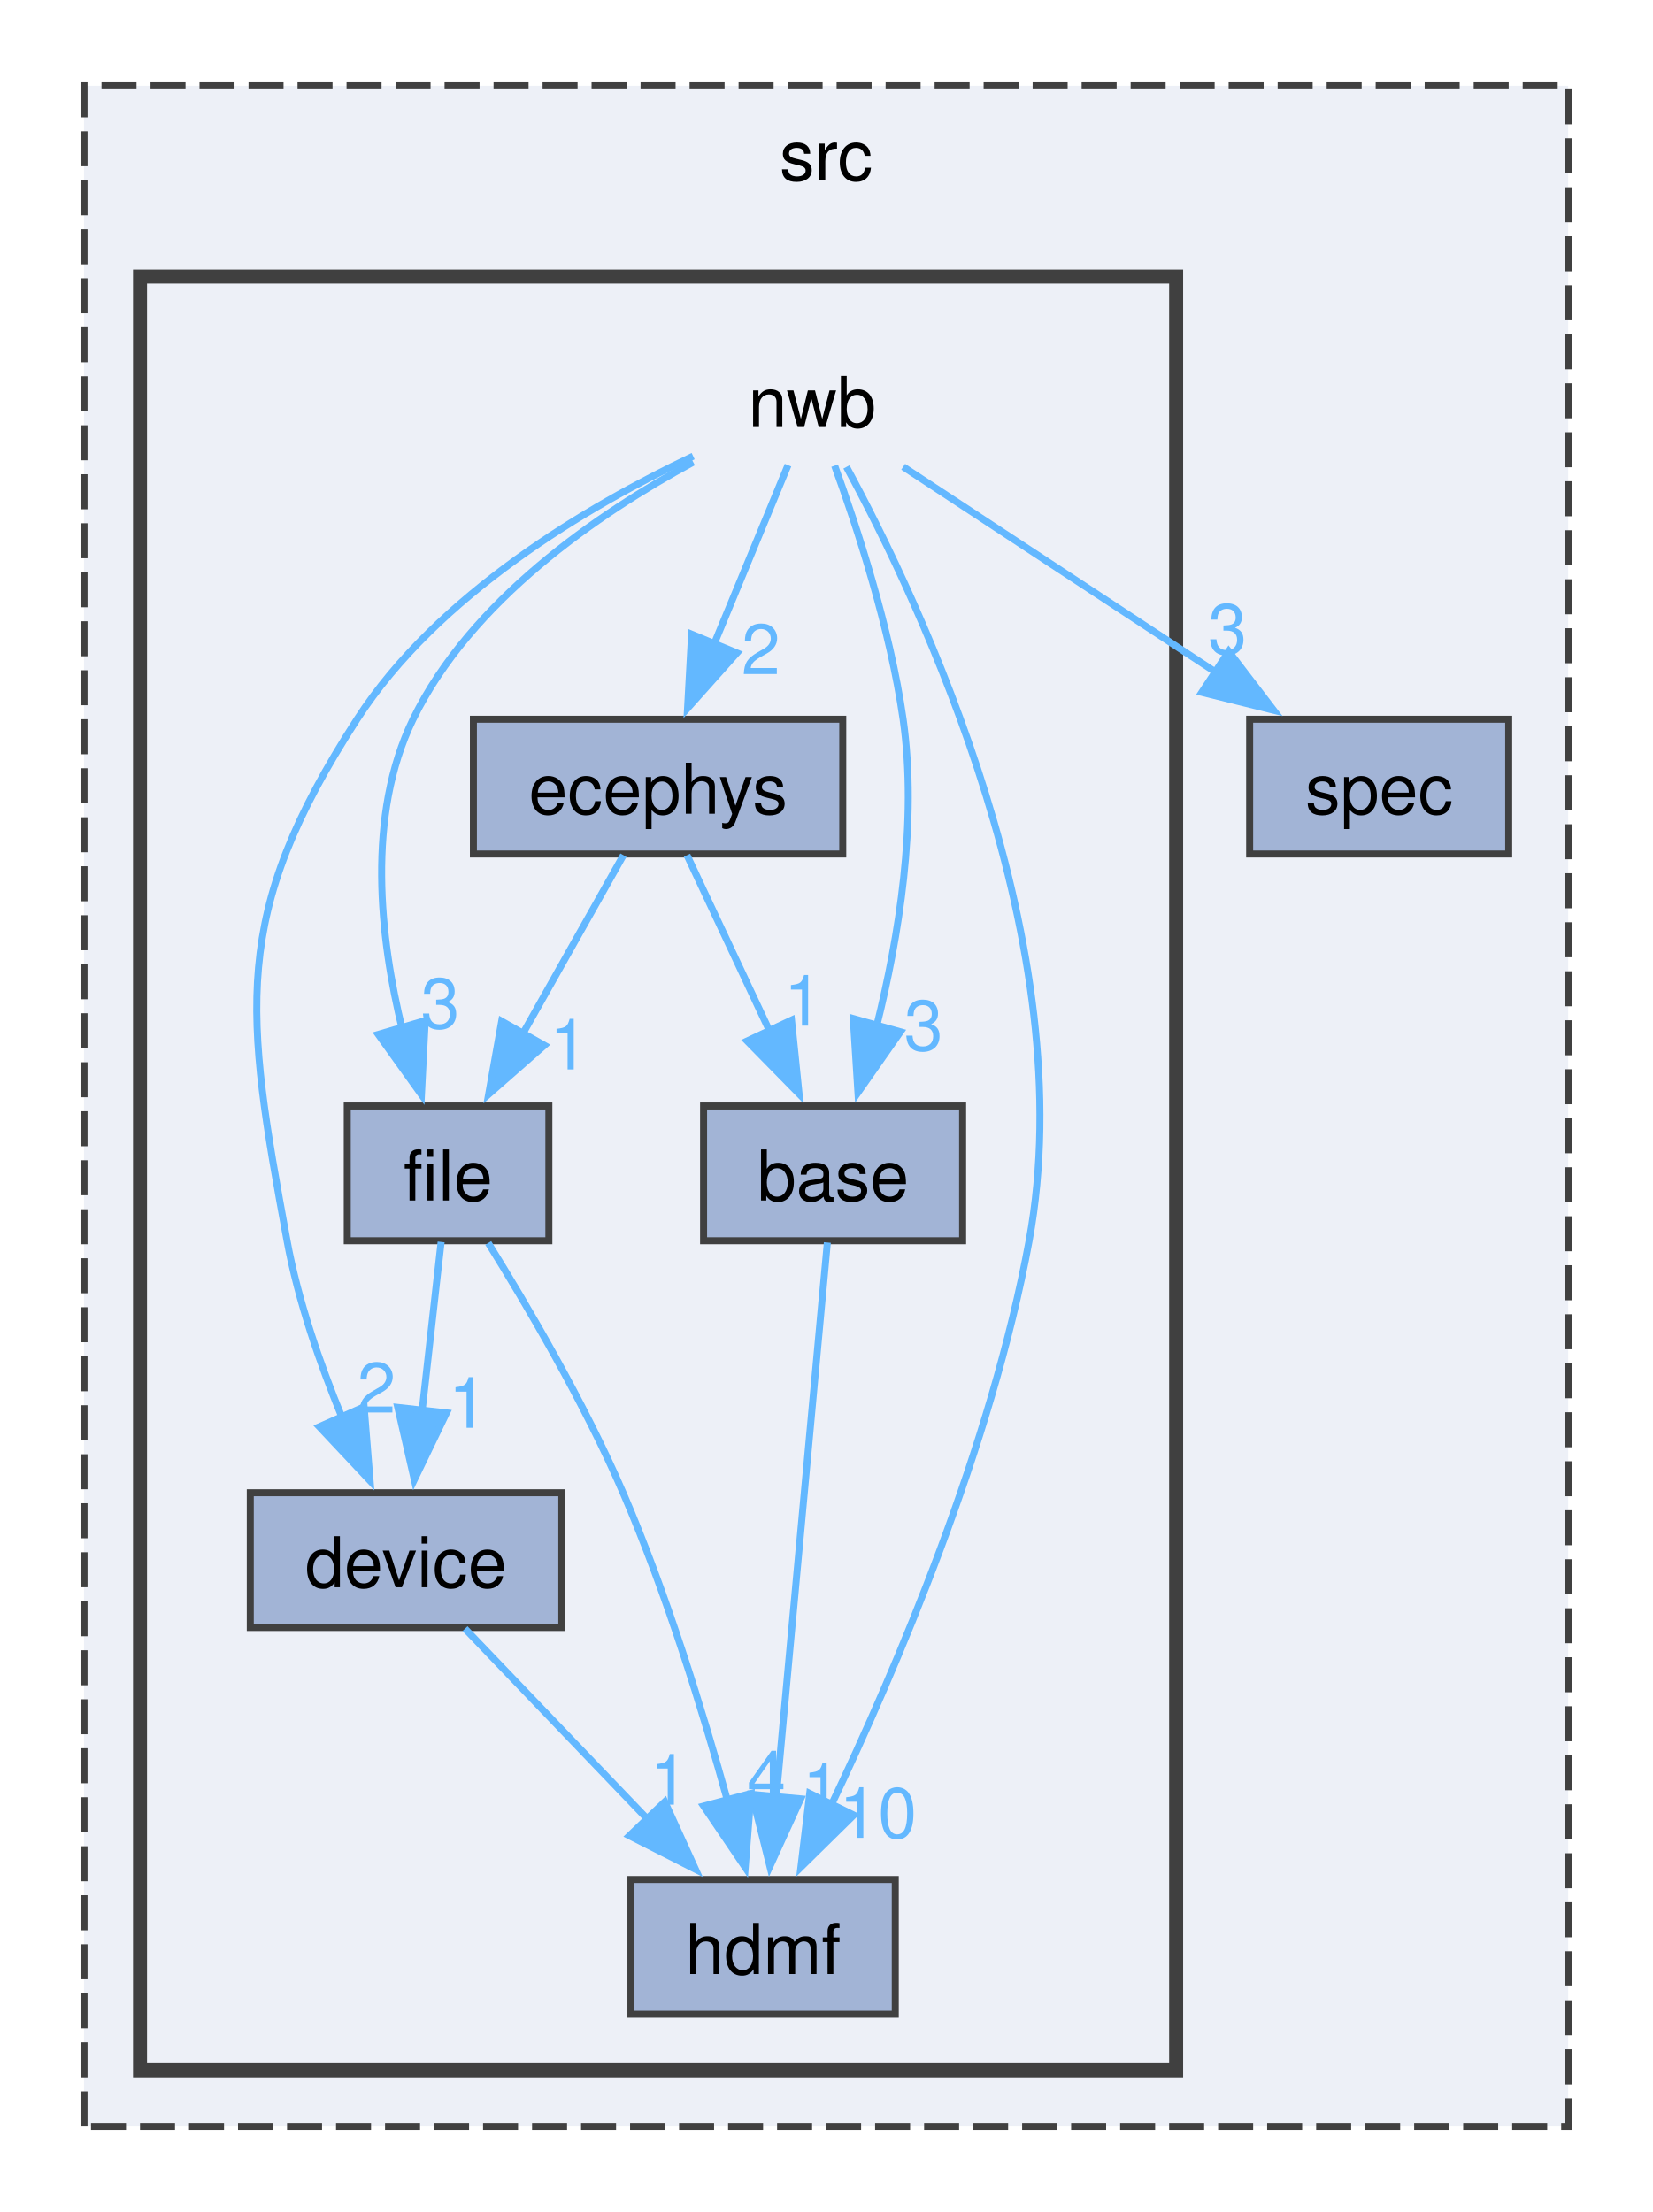
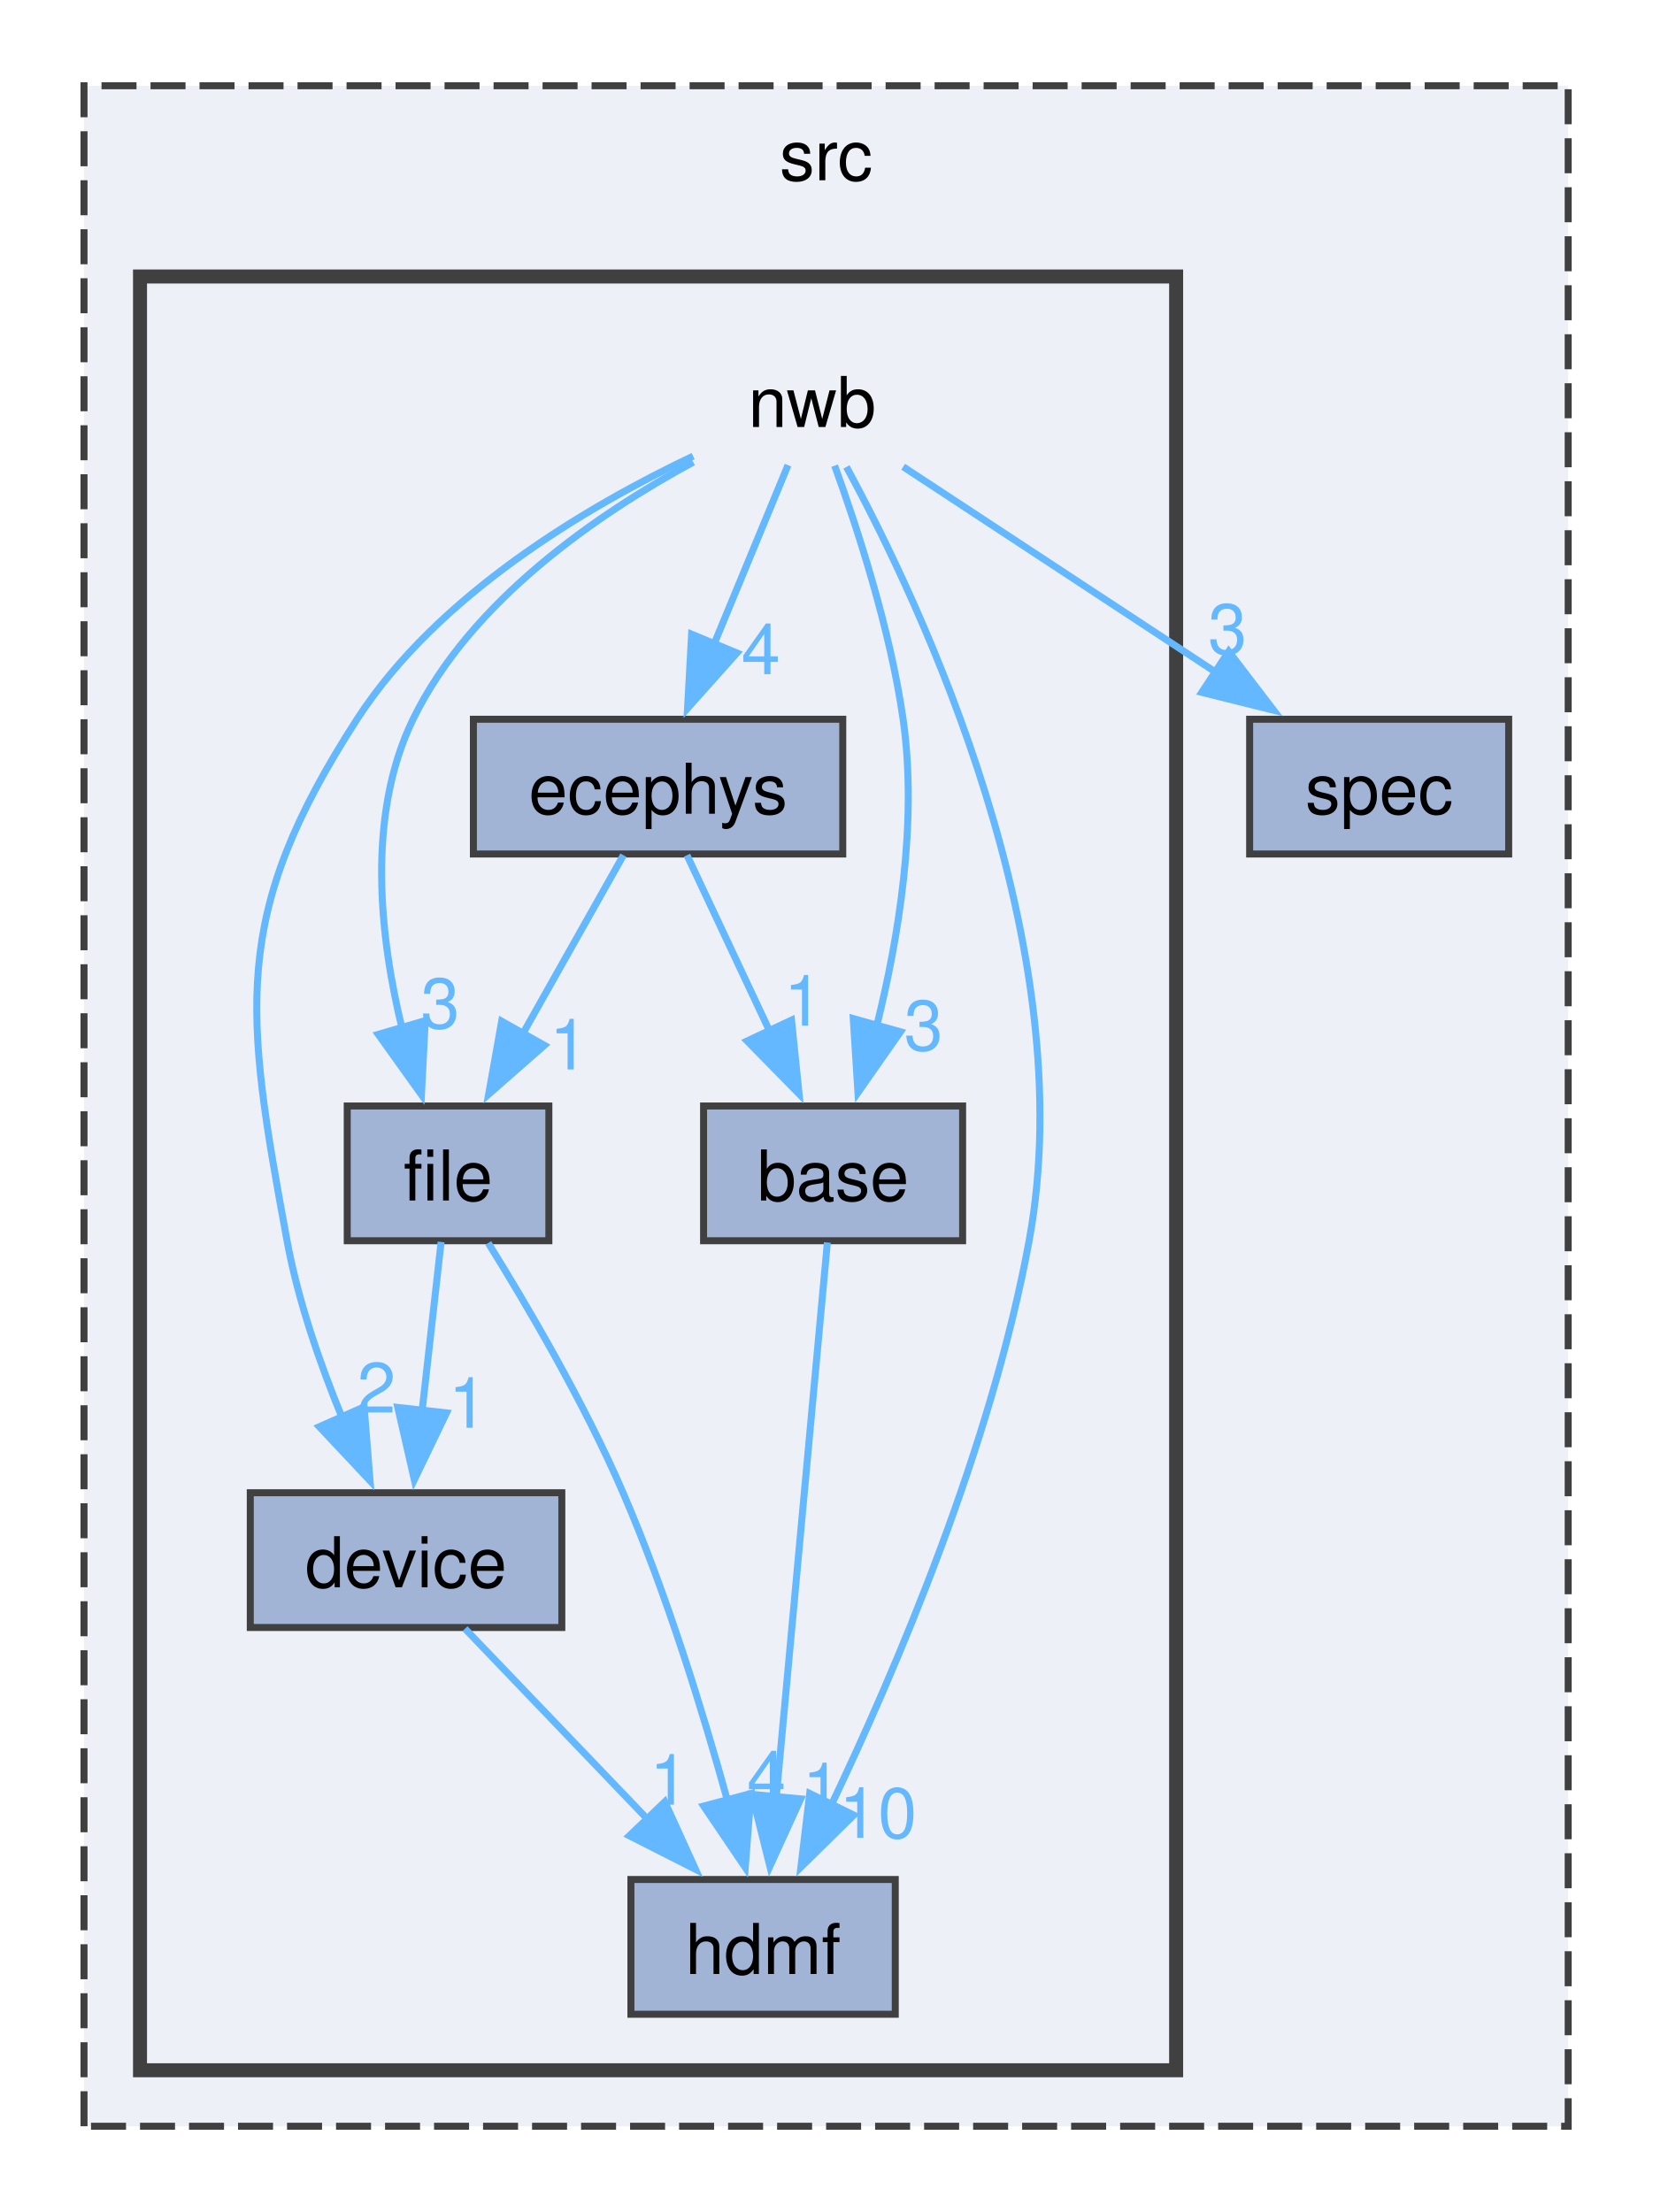
<svg xmlns="http://www.w3.org/2000/svg" xmlns:xlink="http://www.w3.org/1999/xlink" width="236pt" height="316pt" viewBox="0.00 0.00 236.00 315.50">
  <g id="graph0" class="graph" transform="scale(1 1) rotate(0) translate(4 311.5)">
    <g id="clust1" class="cluster">
      <g id="a_clust1">
        <a xlink:href="dir_68267d1309a1af8e8297ef4c3efbcdba.html" target="_top" xlink:title="src">
          <polygon fill="#edf0f7" stroke="#404040" stroke-dasharray="5,2" points="8,-8 8,-299.5 220,-299.5 220,-8 8,-8" />
          <text text-anchor="middle" x="114" y="-286" font-family="Helvetica,sans-Serif" font-size="10.00">src</text>
        </a>
      </g>
    </g>
    <g id="clust2" class="cluster">
      <g id="a_clust2">
        <a xlink:href="dir_3875c1e54b4d5fadc95eea4e5fdc191f.html" target="_top">
          <polygon fill="#edf0f7" stroke="#404040" stroke-width="2" points="16,-16 16,-272.25 164,-272.25 164,-16 16,-16" />
        </a>
      </g>
    </g>
    <g id="node1" class="node">
      <g id="a_node1">
        <a xlink:href="dir_f7b006e91d0dca03ab8c40dbc00ee65e.html" target="_top" xlink:title="spec">
          <polygon fill="#a2b4d6" stroke="#404040" points="211.5,-209 174.5,-209 174.5,-189.75 211.5,-189.75 211.5,-209" />
          <text text-anchor="middle" x="193" y="-195.5" font-family="Helvetica,sans-Serif" font-size="10.00">spec</text>
        </a>
      </g>
    </g>
    <g id="node2" class="node">
      <text text-anchor="middle" x="112" y="-250.75" font-family="Helvetica,sans-Serif" font-size="10.00">nwb</text>
    </g>
    <g id="edge6" class="edge">
      <g id="a_edge6">
        <a xlink:href="dir_000009_000011.html" target="_top">
          <path fill="none" stroke="#63b8ff" d="M125.01,-245.07C137.08,-237.14 155.3,-225.16 169.84,-215.6" />
          <polygon fill="#63b8ff" stroke="#63b8ff" points="171.51,-218.69 177.94,-210.28 167.66,-212.84 171.51,-218.69" />
        </a>
      </g>
      <g id="a_edge6-headlabel">
        <a xlink:href="dir_000009_000011.html" target="_top" xlink:title="3">
          <text text-anchor="middle" x="171.33" y="-218.33" font-family="Helvetica,sans-Serif" font-size="10.00" fill="#63b8ff">3</text>
        </a>
      </g>
    </g>
    <g id="node3" class="node">
      <g id="a_node3">
        <a xlink:href="dir_2c5b7fd6b972088aa6b0c8b33452cfb2.html" target="_top" xlink:title="base">
          <polygon fill="#a2b4d6" stroke="#404040" points="133.5,-153.75 96.5,-153.75 96.5,-134.5 133.5,-134.5 133.5,-153.75" />
          <text text-anchor="middle" x="115" y="-140.25" font-family="Helvetica,sans-Serif" font-size="10.00">base</text>
        </a>
      </g>
    </g>
    <g id="edge2" class="edge">
      <g id="a_edge2">
        <a xlink:href="dir_000009_000000.html" target="_top">
          <path fill="none" stroke="#63b8ff" d="M115.22,-245.23C118.44,-236.37 123.15,-221.94 125,-209 127.09,-194.33 124.37,-177.81 121.24,-165.24" />
          <polygon fill="#63b8ff" stroke="#63b8ff" points="124.62,-164.35 118.55,-155.67 117.88,-166.24 124.62,-164.35" />
        </a>
      </g>
      <g id="a_edge2-headlabel">
        <a xlink:href="dir_000009_000000.html" target="_top" xlink:title="3">
          <text text-anchor="middle" x="127.92" y="-161.71" font-family="Helvetica,sans-Serif" font-size="10.00" fill="#63b8ff">3</text>
        </a>
      </g>
    </g>
    <g id="node4" class="node">
      <g id="a_node4">
        <a xlink:href="dir_768b474e02849cb20a8de3864ffdf8c9.html" target="_top" xlink:title="device">
          <polygon fill="#a2b4d6" stroke="#404040" points="76.25,-98.5 31.75,-98.5 31.75,-79.25 76.25,-79.25 76.25,-98.5" />
          <text text-anchor="middle" x="54" y="-85" font-family="Helvetica,sans-Serif" font-size="10.00">device</text>
        </a>
      </g>
    </g>
    <g id="edge4" class="edge">
      <g id="a_edge4">
        <a xlink:href="dir_000009_000003.html" target="_top">
          <path fill="none" stroke="#63b8ff" d="M95.01,-246.59C79.92,-239.42 58.52,-226.82 47,-209 28.86,-180.95 30.95,-167.36 37,-134.5 38.57,-125.95 41.71,-116.91 44.87,-109.22" />
          <polygon fill="#63b8ff" stroke="#63b8ff" points="48.01,-110.77 48.86,-100.21 41.61,-107.93 48.01,-110.77" />
        </a>
      </g>
      <g id="a_edge4-headlabel">
        <a xlink:href="dir_000009_000003.html" target="_top" xlink:title="2">
          <text text-anchor="middle" x="49.77" y="-109.95" font-family="Helvetica,sans-Serif" font-size="10.00" fill="#63b8ff">2</text>
        </a>
      </g>
    </g>
    <g id="node5" class="node">
      <g id="a_node5">
        <a xlink:href="dir_233c518972f8f5648ed7849c4d3f4524.html" target="_top" xlink:title="ecephys">
          <polygon fill="#a2b4d6" stroke="#404040" points="116.38,-209 63.62,-209 63.62,-189.75 116.38,-189.75 116.38,-209" />
          <text text-anchor="middle" x="90" y="-195.5" font-family="Helvetica,sans-Serif" font-size="10.00">ecephys</text>
        </a>
      </g>
    </g>
    <g id="edge1" class="edge">
      <g id="a_edge1">
        <a xlink:href="dir_000009_000005.html" target="_top">
          <path fill="none" stroke="#63b8ff" d="M108.56,-245.3C105.74,-238.47 101.63,-228.52 97.99,-219.72" />
          <polygon fill="#63b8ff" stroke="#63b8ff" points="101.26,-218.47 94.21,-210.57 94.79,-221.15 101.26,-218.47" />
        </a>
      </g>
      <g id="a_edge1-headlabel">
-         <a xlink:href="dir_000009_000005.html" target="_top" xlink:title="2">
-           <text text-anchor="middle" x="104.68" y="-215.44" font-family="Helvetica,sans-Serif" font-size="10.00" fill="#63b8ff">2</text>
+         <a xlink:href="dir_000009_000005.html" target="_top" xlink:title="4">
+           <text text-anchor="middle" x="104.68" y="-215.44" font-family="Helvetica,sans-Serif" font-size="10.00" fill="#63b8ff">4</text>
        </a>
      </g>
    </g>
    <g id="node6" class="node">
      <g id="a_node6">
        <a xlink:href="dir_f14b33441b8f3c4a1a213ba2de2e3c66.html" target="_top" xlink:title="file">
          <polygon fill="#a2b4d6" stroke="#404040" points="74.4,-153.75 45.6,-153.75 45.6,-134.5 74.4,-134.5 74.4,-153.75" />
          <text text-anchor="middle" x="60" y="-140.25" font-family="Helvetica,sans-Serif" font-size="10.00">file</text>
        </a>
      </g>
    </g>
    <g id="edge5" class="edge">
      <g id="a_edge5">
        <a xlink:href="dir_000009_000006.html" target="_top">
          <path fill="none" stroke="#63b8ff" d="M95.02,-245.73C81.41,-238.36 63.26,-225.95 55,-209 48.29,-195.22 50.25,-177.76 53.49,-164.59" />
          <polygon fill="#63b8ff" stroke="#63b8ff" points="56.74,-165.95 56.2,-155.36 50.03,-163.98 56.74,-165.95" />
        </a>
      </g>
      <g id="a_edge5-headlabel">
        <a xlink:href="dir_000009_000006.html" target="_top" xlink:title="3">
          <text text-anchor="middle" x="58.88" y="-164.87" font-family="Helvetica,sans-Serif" font-size="10.00" fill="#63b8ff">3</text>
        </a>
      </g>
    </g>
    <g id="node7" class="node">
      <g id="a_node7">
        <a xlink:href="dir_42a4622eeadeb301e554ade53994b57b.html" target="_top" xlink:title="hdmf">
          <polygon fill="#a2b4d6" stroke="#404040" points="123.88,-43.25 86.12,-43.25 86.12,-24 123.88,-24 123.88,-43.25" />
          <text text-anchor="middle" x="105" y="-29.75" font-family="Helvetica,sans-Serif" font-size="10.00">hdmf</text>
        </a>
      </g>
    </g>
    <g id="edge3" class="edge">
      <g id="a_edge3">
        <a xlink:href="dir_000009_000008.html" target="_top">
          <path fill="none" stroke="#63b8ff" d="M116.91,-245.05C127.46,-225.6 150.73,-176.54 143,-134.5 137.62,-105.21 124.05,-73.39 114.67,-53.73" />
          <polygon fill="#63b8ff" stroke="#63b8ff" points="117.95,-52.45 110.4,-45.02 111.66,-55.54 117.95,-52.45" />
        </a>
      </g>
      <g id="a_edge3-headlabel">
        <a xlink:href="dir_000009_000008.html" target="_top" xlink:title="10">
          <text text-anchor="middle" x="121.41" y="-49.2" font-family="Helvetica,sans-Serif" font-size="10.00" fill="#63b8ff">10</text>
        </a>
      </g>
    </g>
    <g id="edge7" class="edge">
      <g id="a_edge7">
        <a xlink:href="dir_000000_000008.html" target="_top">
          <path fill="none" stroke="#63b8ff" d="M114.18,-134.25C112.59,-117 109.05,-78.58 106.86,-54.81" />
          <polygon fill="#63b8ff" stroke="#63b8ff" points="110.37,-54.77 105.97,-45.13 103.4,-55.41 110.37,-54.77" />
        </a>
      </g>
      <g id="a_edge7-headlabel">
        <a xlink:href="dir_000000_000008.html" target="_top" xlink:title="1">
          <text text-anchor="middle" x="113.39" y="-52.71" font-family="Helvetica,sans-Serif" font-size="10.00" fill="#63b8ff">1</text>
        </a>
      </g>
    </g>
    <g id="edge8" class="edge">
      <g id="a_edge8">
        <a xlink:href="dir_000003_000008.html" target="_top">
          <path fill="none" stroke="#63b8ff" d="M62.42,-79.08C69.54,-71.65 79.94,-60.79 88.69,-51.66" />
          <polygon fill="#63b8ff" stroke="#63b8ff" points="90.96,-54.35 95.35,-44.7 85.9,-49.5 90.96,-54.35" />
        </a>
      </g>
      <g id="a_edge8-headlabel">
        <a xlink:href="dir_000003_000008.html" target="_top" xlink:title="1">
          <text text-anchor="middle" x="91.57" y="-53.94" font-family="Helvetica,sans-Serif" font-size="10.00" fill="#63b8ff">1</text>
        </a>
      </g>
    </g>
    <g id="edge9" class="edge">
      <g id="a_edge9">
        <a xlink:href="dir_000005_000000.html" target="_top">
          <path fill="none" stroke="#63b8ff" d="M94.13,-189.58C97.33,-182.76 101.89,-173.06 105.93,-164.45" />
          <polygon fill="#63b8ff" stroke="#63b8ff" points="109.06,-166.02 110.14,-155.48 102.72,-163.04 109.06,-166.02" />
        </a>
      </g>
      <g id="a_edge9-headlabel">
        <a xlink:href="dir_000005_000000.html" target="_top" xlink:title="1">
          <text text-anchor="middle" x="110.74" y="-165.23" font-family="Helvetica,sans-Serif" font-size="10.00" fill="#63b8ff">1</text>
        </a>
      </g>
    </g>
    <g id="edge10" class="edge">
      <g id="a_edge10">
        <a xlink:href="dir_000005_000006.html" target="_top">
          <path fill="none" stroke="#63b8ff" d="M85.05,-189.58C81.12,-182.61 75.49,-172.62 70.56,-163.87" />
          <polygon fill="#63b8ff" stroke="#63b8ff" points="73.76,-162.42 65.8,-155.43 67.66,-165.86 73.76,-162.42" />
        </a>
      </g>
      <g id="a_edge10-headlabel">
        <a xlink:href="dir_000005_000006.html" target="_top" xlink:title="1">
          <text text-anchor="middle" x="77.26" y="-158.97" font-family="Helvetica,sans-Serif" font-size="10.00" fill="#63b8ff">1</text>
        </a>
      </g>
    </g>
    <g id="edge12" class="edge">
      <g id="a_edge12">
        <a xlink:href="dir_000006_000003.html" target="_top">
          <path fill="none" stroke="#63b8ff" d="M59.01,-134.33C58.27,-127.74 57.22,-118.46 56.28,-110.07" />
          <polygon fill="#63b8ff" stroke="#63b8ff" points="59.78,-109.91 55.18,-100.36 52.82,-110.69 59.78,-109.91" />
        </a>
      </g>
      <g id="a_edge12-headlabel">
        <a xlink:href="dir_000006_000003.html" target="_top" xlink:title="1">
          <text text-anchor="middle" x="62.83" y="-107.78" font-family="Helvetica,sans-Serif" font-size="10.00" fill="#63b8ff">1</text>
        </a>
      </g>
    </g>
    <g id="edge11" class="edge">
      <g id="a_edge11">
        <a xlink:href="dir_000006_000008.html" target="_top">
          <path fill="none" stroke="#63b8ff" d="M65.74,-134.18C71.22,-125.36 79.45,-111.38 85,-98.5 91.21,-84.11 96.42,-67.15 99.97,-54.32" />
          <polygon fill="#63b8ff" stroke="#63b8ff" points="103.27,-55.54 102.45,-44.97 96.51,-53.74 103.27,-55.54" />
        </a>
      </g>
      <g id="a_edge11-headlabel">
        <a xlink:href="dir_000006_000008.html" target="_top" xlink:title="4">
          <text text-anchor="middle" x="105.48" y="-54.4" font-family="Helvetica,sans-Serif" font-size="10.00" fill="#63b8ff">4</text>
        </a>
      </g>
    </g>
  </g>
</svg>
